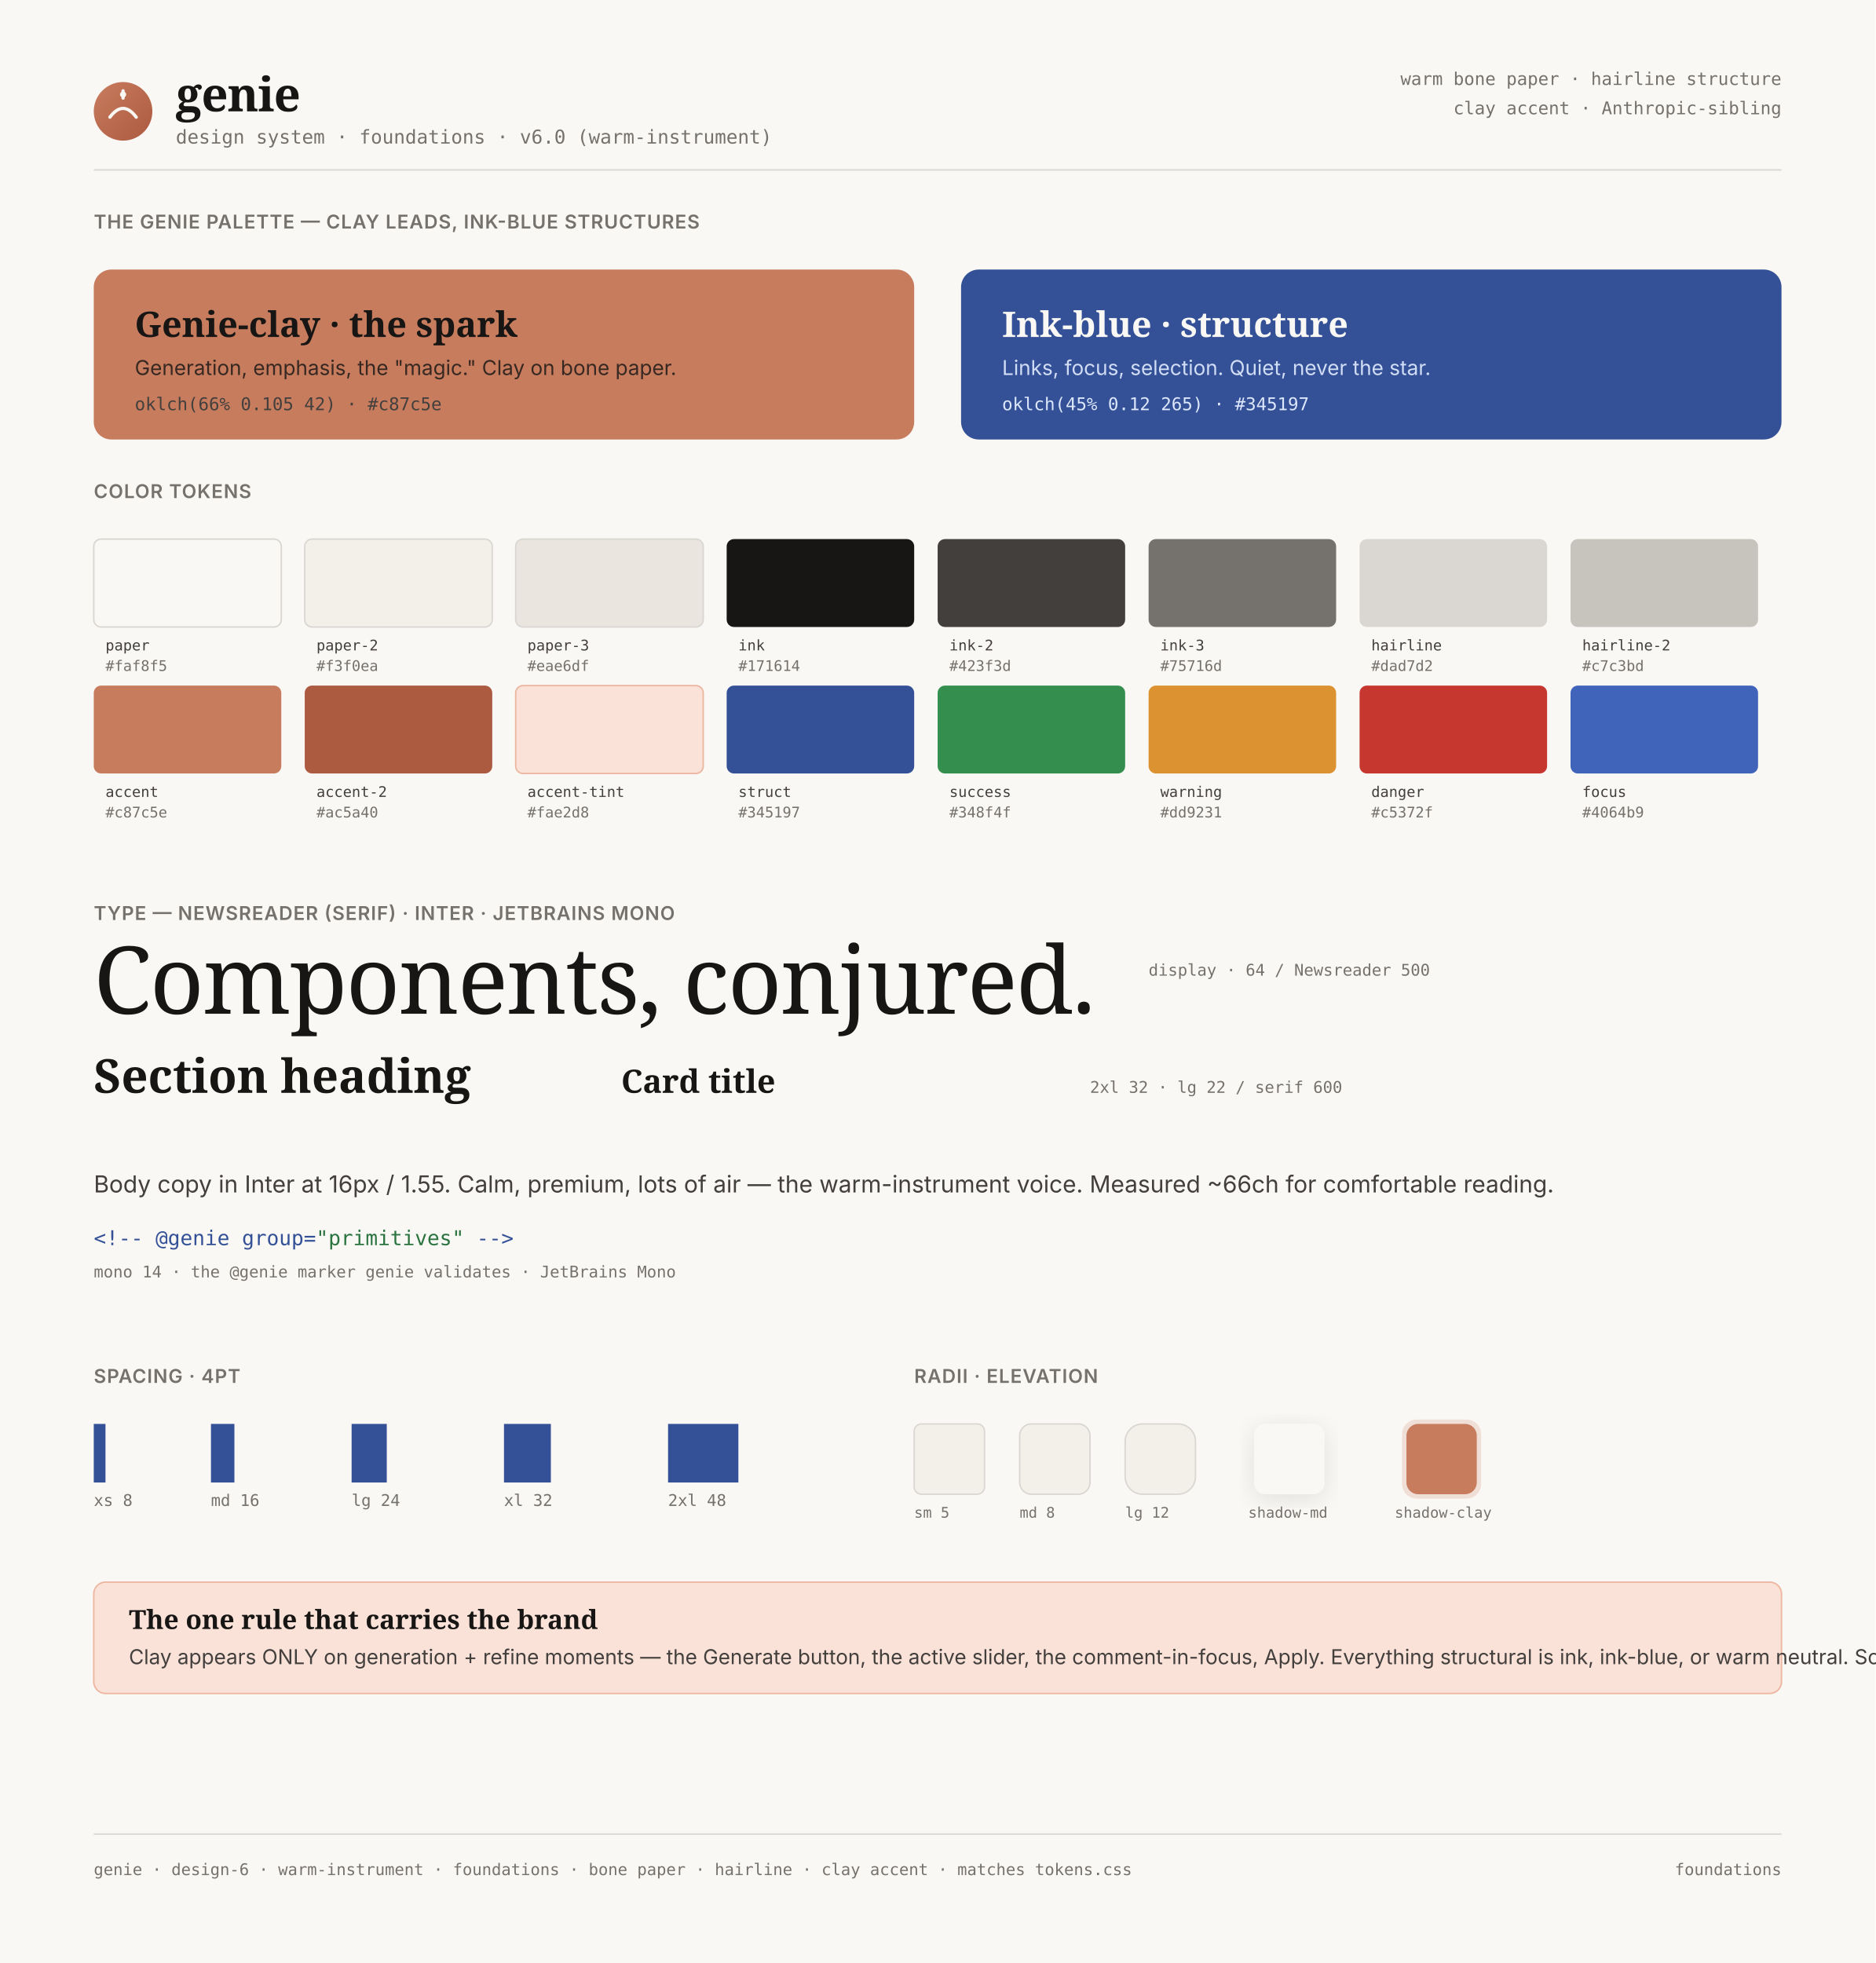
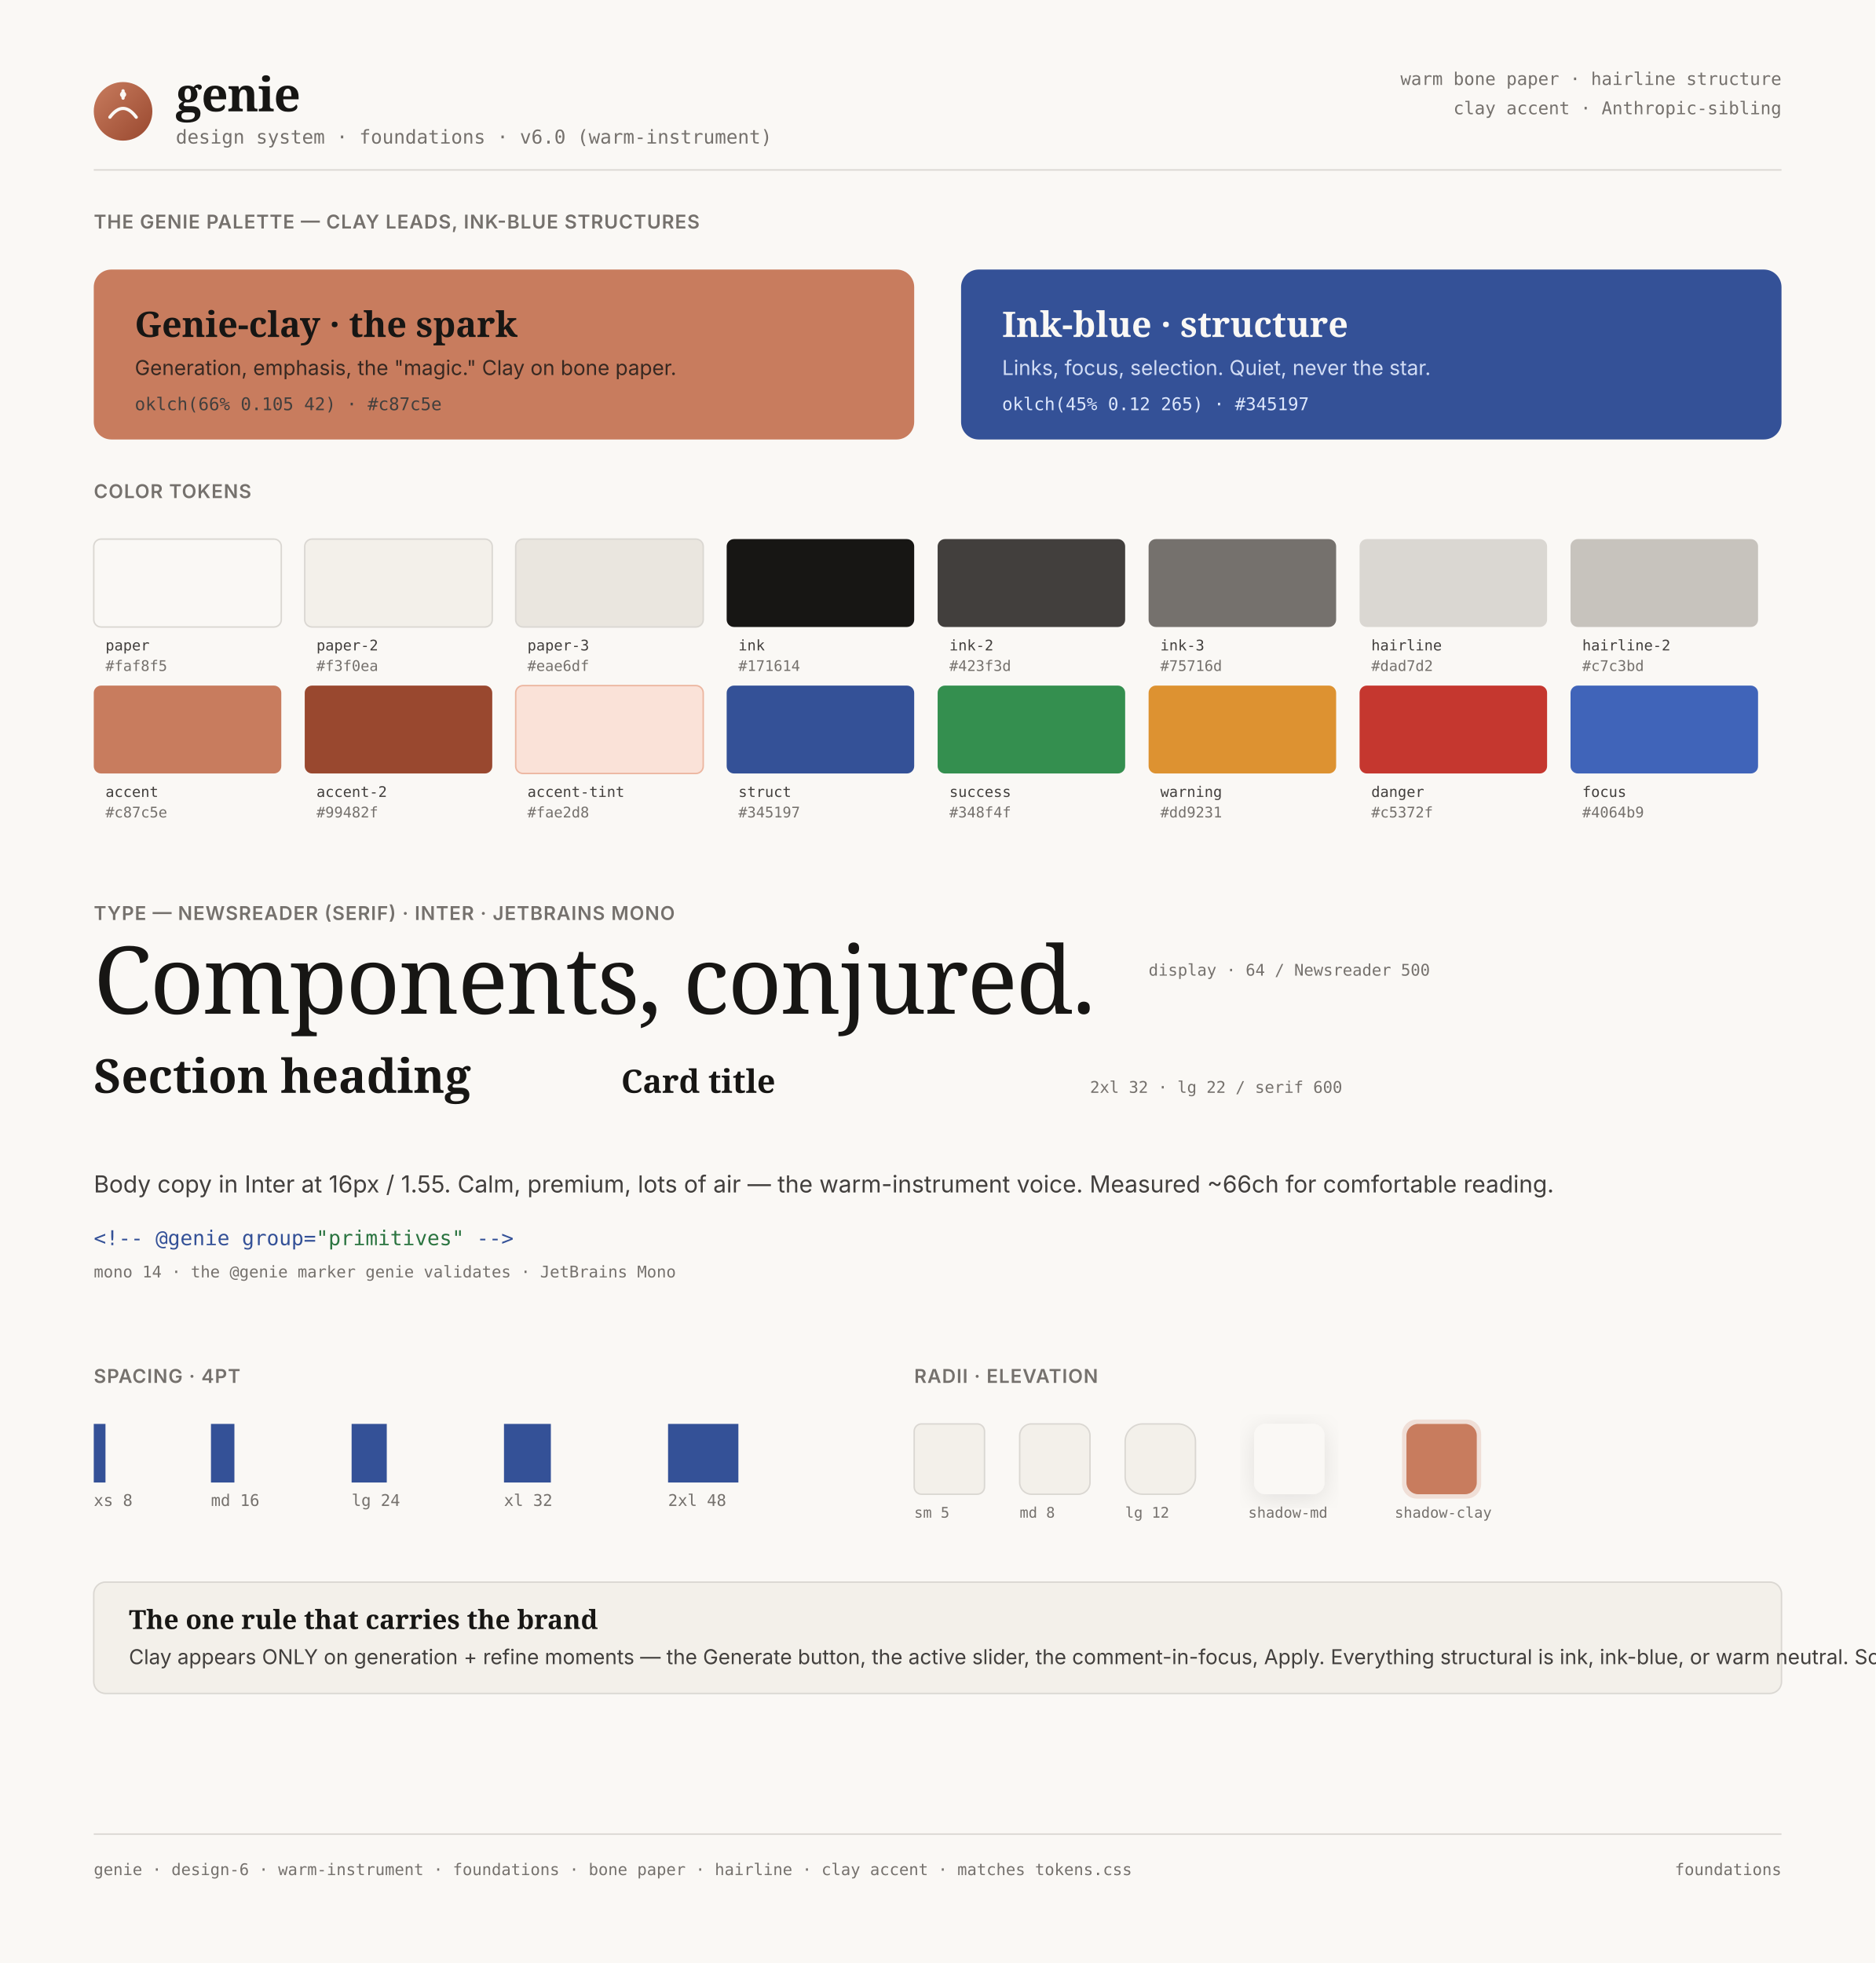
<svg xmlns="http://www.w3.org/2000/svg" width="1280" height="1340" viewBox="0 0 1280 1340" font-family="Inter, system-ui, sans-serif">
  <defs>
    <linearGradient id="lampF" x1="0" y1="0" x2="1" y2="1">
      <stop offset="0" stop-color="#c87c5e" />
-       <stop offset="1" stop-color="#ac5a40" />
+       <stop offset="1" stop-color="#99482f" />
    </linearGradient>
    <filter id="softF" x="-20%" y="-20%" width="140%" height="140%">
      <feDropShadow dx="0" dy="3" stdDeviation="8" flood-color="#171614" flood-opacity="0.10" />
    </filter>
  </defs>
  <rect width="1280" height="1340" fill="#faf8f5" />
  <g transform="translate(64,56)">
    <circle cx="20" cy="20" r="20" fill="url(#lampF)" />
    <path d="M11 24 q9 -12 18 0 M20 11 v-5" stroke="#faf8f5" stroke-width="2.2" fill="none" stroke-linecap="round" />
    <circle cx="20" cy="8.5" r="2.1" fill="#faf8f5" />
    <text x="56" y="20" font-family="Newsreader, Georgia, serif" font-size="32" font-weight="600" letter-spacing="-0.015em" fill="#171614">genie</text>
    <text x="56" y="42" font-family="JetBrains Mono, monospace" font-size="13" fill="#75716d">design system · foundations · v6.0 (warm-instrument)</text>
  </g>
  <text x="1216" y="58" text-anchor="end" font-family="JetBrains Mono, monospace" font-size="12" fill="#75716d">warm bone paper · hairline structure</text>
  <text x="1216" y="78" text-anchor="end" font-family="JetBrains Mono, monospace" font-size="12" fill="#75716d">clay accent · Anthropic-sibling</text>
  <line x1="64" y1="116" x2="1216" y2="116" stroke="#dad7d2" />
  <g transform="translate(64,156)">
    <text font-family="Inter, sans-serif" font-size="13" font-weight="600" letter-spacing="0.04em" fill="#75716d">THE GENIE PALETTE — CLAY LEADS, INK-BLUE STRUCTURES</text>
    <g transform="translate(0,28)">
      <rect width="560" height="116" rx="12" fill="#c87c5e" />
      <text x="28" y="46" font-family="Newsreader, Georgia, serif" font-size="24" font-weight="600" fill="#171614">Genie-clay · the spark</text>
      <text x="28" y="72" font-family="Inter, sans-serif" font-size="14" fill="#171614" opacity="0.82">Generation, emphasis, the "magic." Clay on bone paper.</text>
      <text x="28" y="96" font-family="JetBrains Mono, monospace" font-size="12" fill="#423f3d">oklch(66% 0.105 42) · #c87c5e</text>
    </g>
    <g transform="translate(592,28)">
      <rect width="560" height="116" rx="12" fill="#345197" />
      <text x="28" y="46" font-family="Newsreader, Georgia, serif" font-size="24" font-weight="600" fill="#faf8f5">Ink-blue · structure</text>
      <text x="28" y="72" font-family="Inter, sans-serif" font-size="14" fill="#dee8fd" opacity="0.92">Links, focus, selection. Quiet, never the star.</text>
      <text x="28" y="96" font-family="JetBrains Mono, monospace" font-size="12" fill="#dee8fd">oklch(45% 0.12 265) · #345197</text>
    </g>
  </g>
  <g transform="translate(64,340)">
    <text font-family="Inter, sans-serif" font-size="13" font-weight="600" letter-spacing="0.04em" fill="#75716d">COLOR TOKENS</text>
    <g transform="translate(0,28)" font-family="JetBrains Mono, monospace" font-size="10">
      <g>
        <rect width="128" height="60" rx="5" fill="#faf8f5" stroke="#dad7d2" />
        <text x="8" y="76" fill="#423f3d">paper</text>
        <text x="8" y="90" fill="#75716d">#faf8f5</text>
      </g>
      <g transform="translate(144,0)">
        <rect width="128" height="60" rx="5" fill="#f3f0ea" stroke="#dad7d2" />
        <text x="8" y="76" fill="#423f3d">paper-2</text>
        <text x="8" y="90" fill="#75716d">#f3f0ea</text>
      </g>
      <g transform="translate(288,0)">
        <rect width="128" height="60" rx="5" fill="#eae6df" stroke="#dad7d2" />
        <text x="8" y="76" fill="#423f3d">paper-3</text>
        <text x="8" y="90" fill="#75716d">#eae6df</text>
      </g>
      <g transform="translate(432,0)">
        <rect width="128" height="60" rx="5" fill="#171614" />
        <text x="8" y="76" fill="#423f3d">ink</text>
        <text x="8" y="90" fill="#75716d">#171614</text>
      </g>
      <g transform="translate(576,0)">
        <rect width="128" height="60" rx="5" fill="#423f3d" />
        <text x="8" y="76" fill="#423f3d">ink-2</text>
        <text x="8" y="90" fill="#75716d">#423f3d</text>
      </g>
      <g transform="translate(720,0)">
        <rect width="128" height="60" rx="5" fill="#75716d" />
        <text x="8" y="76" fill="#423f3d">ink-3</text>
        <text x="8" y="90" fill="#75716d">#75716d</text>
      </g>
      <g transform="translate(864,0)">
        <rect width="128" height="60" rx="5" fill="#dad7d2" />
        <text x="8" y="76" fill="#423f3d">hairline</text>
        <text x="8" y="90" fill="#75716d">#dad7d2</text>
      </g>
      <g transform="translate(1008,0)">
        <rect width="128" height="60" rx="5" fill="#c7c3bd" />
        <text x="8" y="76" fill="#423f3d">hairline-2</text>
        <text x="8" y="90" fill="#75716d">#c7c3bd</text>
      </g>
    </g>
    <g transform="translate(0,128)" font-family="JetBrains Mono, monospace" font-size="10">
      <g>
        <rect width="128" height="60" rx="5" fill="#c87c5e" />
        <text x="8" y="76" fill="#423f3d">accent</text>
        <text x="8" y="90" fill="#75716d">#c87c5e</text>
      </g>
      <g transform="translate(144,0)">
-         <rect width="128" height="60" rx="5" fill="#ac5a40" />
+         <rect width="128" height="60" rx="5" fill="#99482f" />
        <text x="8" y="76" fill="#423f3d">accent-2</text>
-         <text x="8" y="90" fill="#75716d">#ac5a40</text>
+         <text x="8" y="90" fill="#75716d">#99482f</text>
      </g>
      <g transform="translate(288,0)">
        <rect width="128" height="60" rx="5" fill="#fae2d8" stroke="#ecb6a0" />
        <text x="8" y="76" fill="#423f3d">accent-tint</text>
        <text x="8" y="90" fill="#75716d">#fae2d8</text>
      </g>
      <g transform="translate(432,0)">
        <rect width="128" height="60" rx="5" fill="#345197" />
        <text x="8" y="76" fill="#423f3d">struct</text>
        <text x="8" y="90" fill="#75716d">#345197</text>
      </g>
      <g transform="translate(576,0)">
        <rect width="128" height="60" rx="5" fill="#348f4f" />
        <text x="8" y="76" fill="#423f3d">success</text>
        <text x="8" y="90" fill="#75716d">#348f4f</text>
      </g>
      <g transform="translate(720,0)">
        <rect width="128" height="60" rx="5" fill="#dd9231" />
        <text x="8" y="76" fill="#423f3d">warning</text>
        <text x="8" y="90" fill="#75716d">#dd9231</text>
      </g>
      <g transform="translate(864,0)">
        <rect width="128" height="60" rx="5" fill="#c5372f" />
        <text x="8" y="76" fill="#423f3d">danger</text>
        <text x="8" y="90" fill="#75716d">#c5372f</text>
      </g>
      <g transform="translate(1008,0)">
        <rect width="128" height="60" rx="5" fill="#4064b9" />
        <text x="8" y="76" fill="#423f3d">focus</text>
        <text x="8" y="90" fill="#75716d">#4064b9</text>
      </g>
    </g>
  </g>
  <g transform="translate(64,628)">
    <text font-family="Inter, sans-serif" font-size="13" font-weight="600" letter-spacing="0.04em" fill="#75716d">TYPE — NEWSREADER (SERIF) · INTER · JETBRAINS MONO</text>
    <text y="64" font-family="Newsreader, Georgia, serif" font-size="64" font-weight="500" letter-spacing="-0.015em" fill="#171614">Components, conjured.</text>
    <text y="96" font-family="JetBrains Mono, monospace" font-size="11" fill="#75716d" transform="translate(720,-58)">display · 64 / Newsreader 500</text>
    <g transform="translate(0,118)">
      <text font-family="Newsreader, Georgia, serif" font-size="32" font-weight="600" fill="#171614">Section heading</text>
      <text font-family="Newsreader, Georgia, serif" font-size="22" font-weight="600" fill="#171614" transform="translate(360,0)">Card title</text>
      <text font-family="JetBrains Mono, monospace" font-size="11" fill="#75716d" transform="translate(680,0)">2xl 32 · lg 22 / serif 600</text>
    </g>
    <text y="186" font-family="Inter, sans-serif" font-size="16" fill="#423f3d">Body copy in Inter at 16px / 1.55. Calm, premium, lots of air — the warm-instrument voice. Measured ~66ch for comfortable reading.</text>
    <text y="222" font-family="JetBrains Mono, monospace" font-size="14" fill="#345197">&lt;!-- @genie group=<tspan fill="#2b7440">"primitives"</tspan> --&gt;</text>
    <text y="244" font-family="JetBrains Mono, monospace" font-size="11" fill="#75716d">mono 14 · the @genie marker genie validates · JetBrains Mono</text>
  </g>
  <g transform="translate(64,944)">
    <text font-family="Inter, sans-serif" font-size="13" font-weight="600" letter-spacing="0.04em" fill="#75716d">SPACING · 4PT</text>
    <g transform="translate(0,28)" font-family="JetBrains Mono, monospace" font-size="11">
      <g>
        <rect width="8" height="40" fill="#345197" />
        <text y="56" fill="#75716d">xs 8</text>
      </g>
      <g transform="translate(80,0)">
        <rect width="16" height="40" fill="#345197" />
        <text y="56" fill="#75716d">md 16</text>
      </g>
      <g transform="translate(176,0)">
        <rect width="24" height="40" fill="#345197" />
        <text y="56" fill="#75716d">lg 24</text>
      </g>
      <g transform="translate(280,0)">
        <rect width="32" height="40" fill="#345197" />
        <text y="56" fill="#75716d">xl 32</text>
      </g>
      <g transform="translate(392,0)">
        <rect width="48" height="40" fill="#345197" />
        <text y="56" fill="#75716d">2xl 48</text>
      </g>
    </g>
    <text font-family="Inter, sans-serif" font-size="13" font-weight="600" letter-spacing="0.04em" fill="#75716d" transform="translate(560,0)">RADII · ELEVATION</text>
    <g transform="translate(560,28)" font-family="JetBrains Mono, monospace" font-size="10">
      <g>
        <rect width="48" height="48" rx="5" fill="#f3f0ea" stroke="#dad7d2" />
        <text y="64" fill="#75716d">sm 5</text>
      </g>
      <g transform="translate(72,0)">
        <rect width="48" height="48" rx="8" fill="#f3f0ea" stroke="#dad7d2" />
        <text y="64" fill="#75716d">md 8</text>
      </g>
      <g transform="translate(144,0)">
        <rect width="48" height="48" rx="12" fill="#f3f0ea" stroke="#dad7d2" />
        <text y="64" fill="#75716d">lg 12</text>
      </g>
      <g transform="translate(232,0)">
        <rect width="48" height="48" rx="8" fill="#faf8f5" filter="url(#softF)" />
        <text x="-4" y="64" fill="#75716d">shadow-md</text>
      </g>
      <g transform="translate(336,0)">
        <rect x="-3" y="-3" width="54" height="54" rx="10" fill="#c87c5e" opacity="0.20" />
        <rect width="48" height="48" rx="8" fill="#c87c5e" />
        <text x="-8" y="64" fill="#75716d">shadow-clay</text>
      </g>
    </g>
  </g>
  <g transform="translate(64,1080)">
-     <rect width="1152" height="76" rx="8" fill="#fae2d8" stroke="#ecb6a0" />
+     <rect width="1152" height="76" rx="8" fill="#f3f0ea" stroke="#dad7d2" />
    <text x="24" y="32" font-family="Newsreader, Georgia, serif" font-size="18" font-weight="600" fill="#171614">The one rule that carries the brand</text>
    <text x="24" y="56" font-family="Inter, sans-serif" font-size="14" fill="#423f3d">Clay appears ONLY on generation + refine moments — the Generate button, the active slider, the comment-in-focus, Apply. Everything structural is ink, ink-blue, or warm neutral. Scarcity is what makes the clay read as magic.</text>
  </g>
  <line x1="64" y1="1252" x2="1216" y2="1252" stroke="#dad7d2" />
  <text x="64" y="1280" font-family="JetBrains Mono, monospace" font-size="11" fill="#75716d">genie · design-6 · warm-instrument · foundations · bone paper · hairline · clay accent · matches tokens.css</text>
  <text x="1216" y="1280" text-anchor="end" font-family="JetBrains Mono, monospace" font-size="11" fill="#75716d">foundations</text>
</svg>
